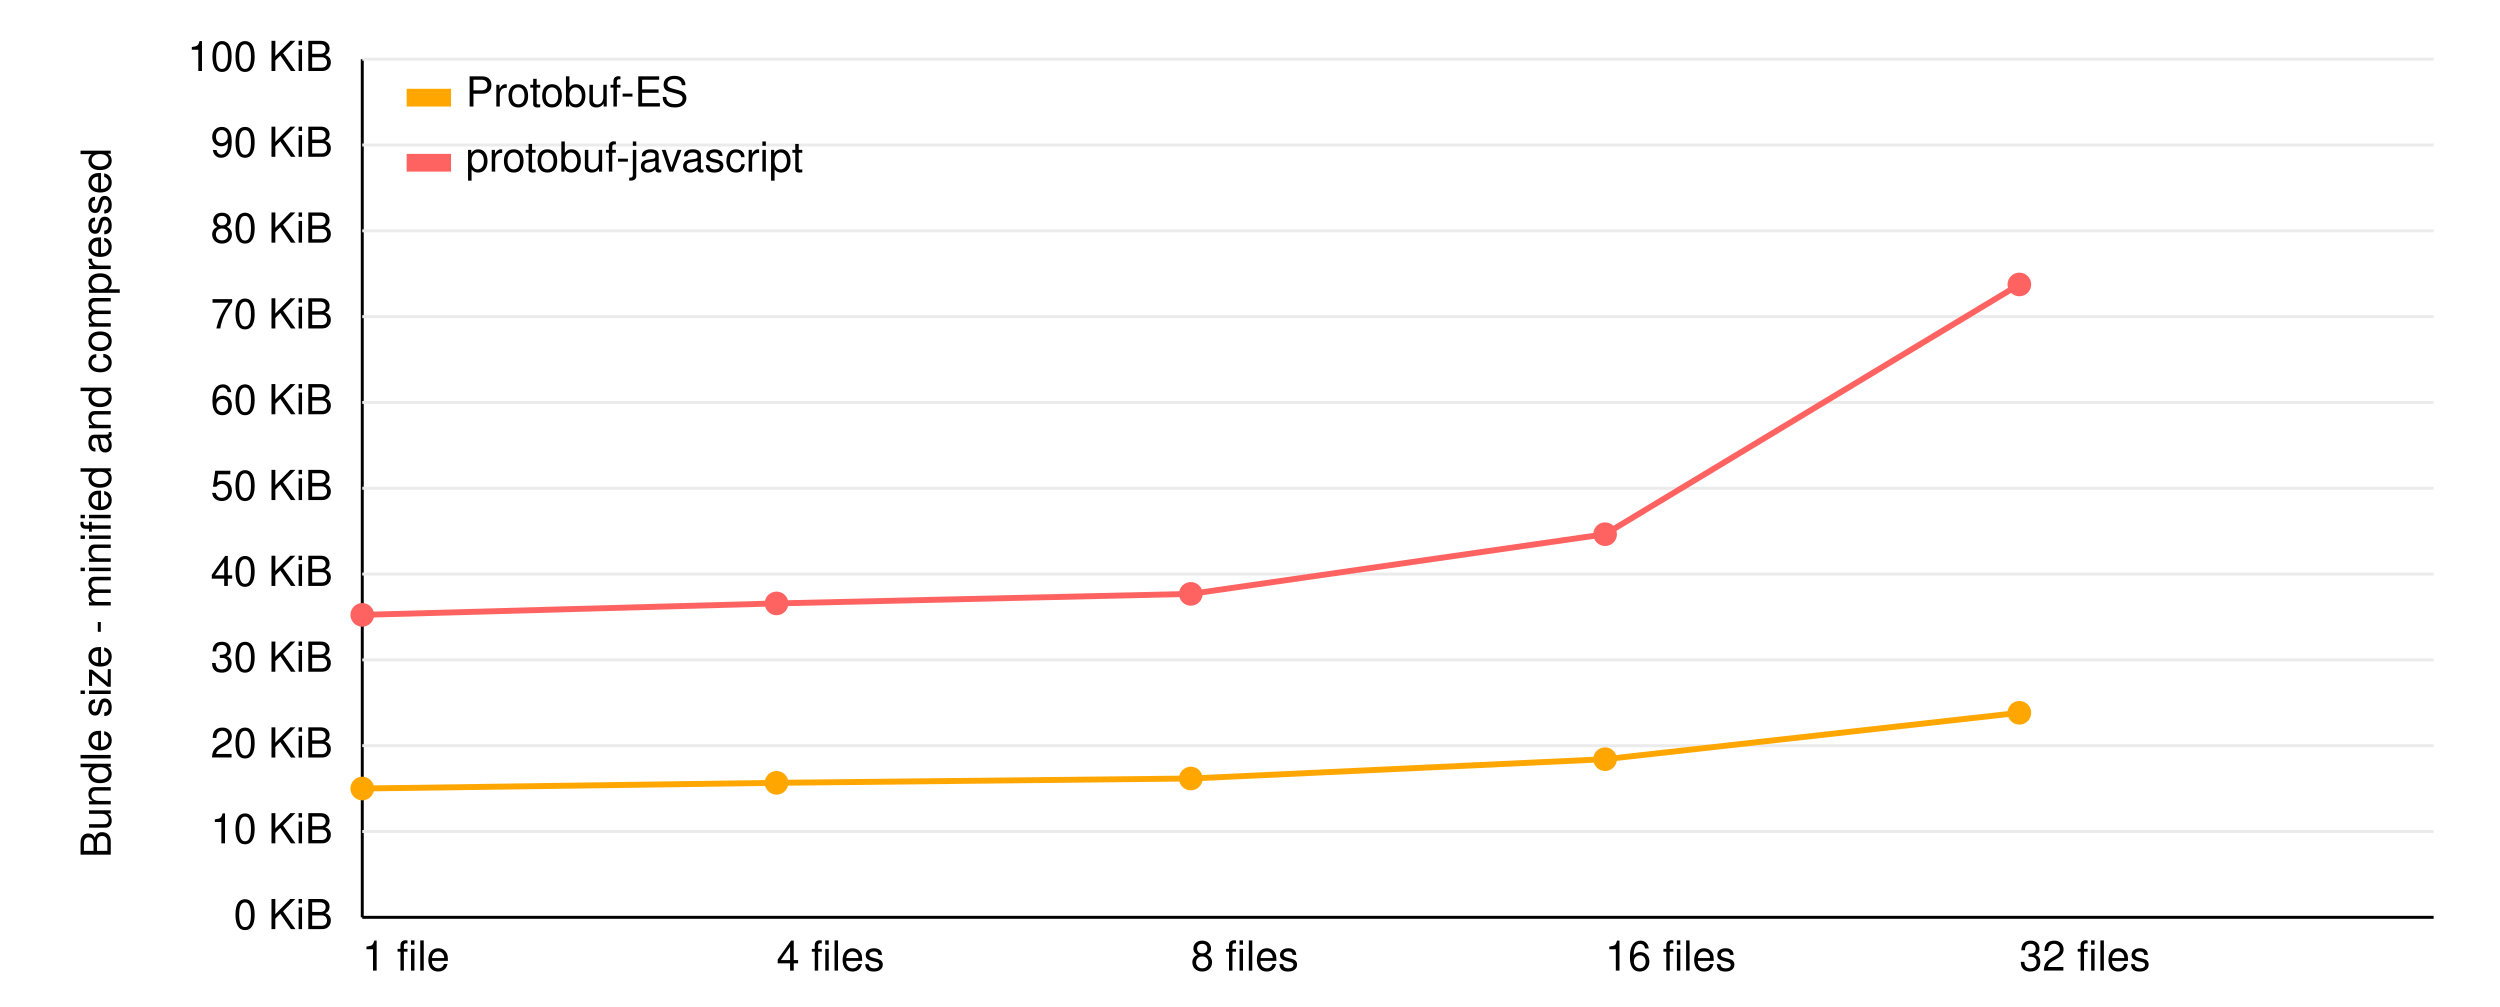
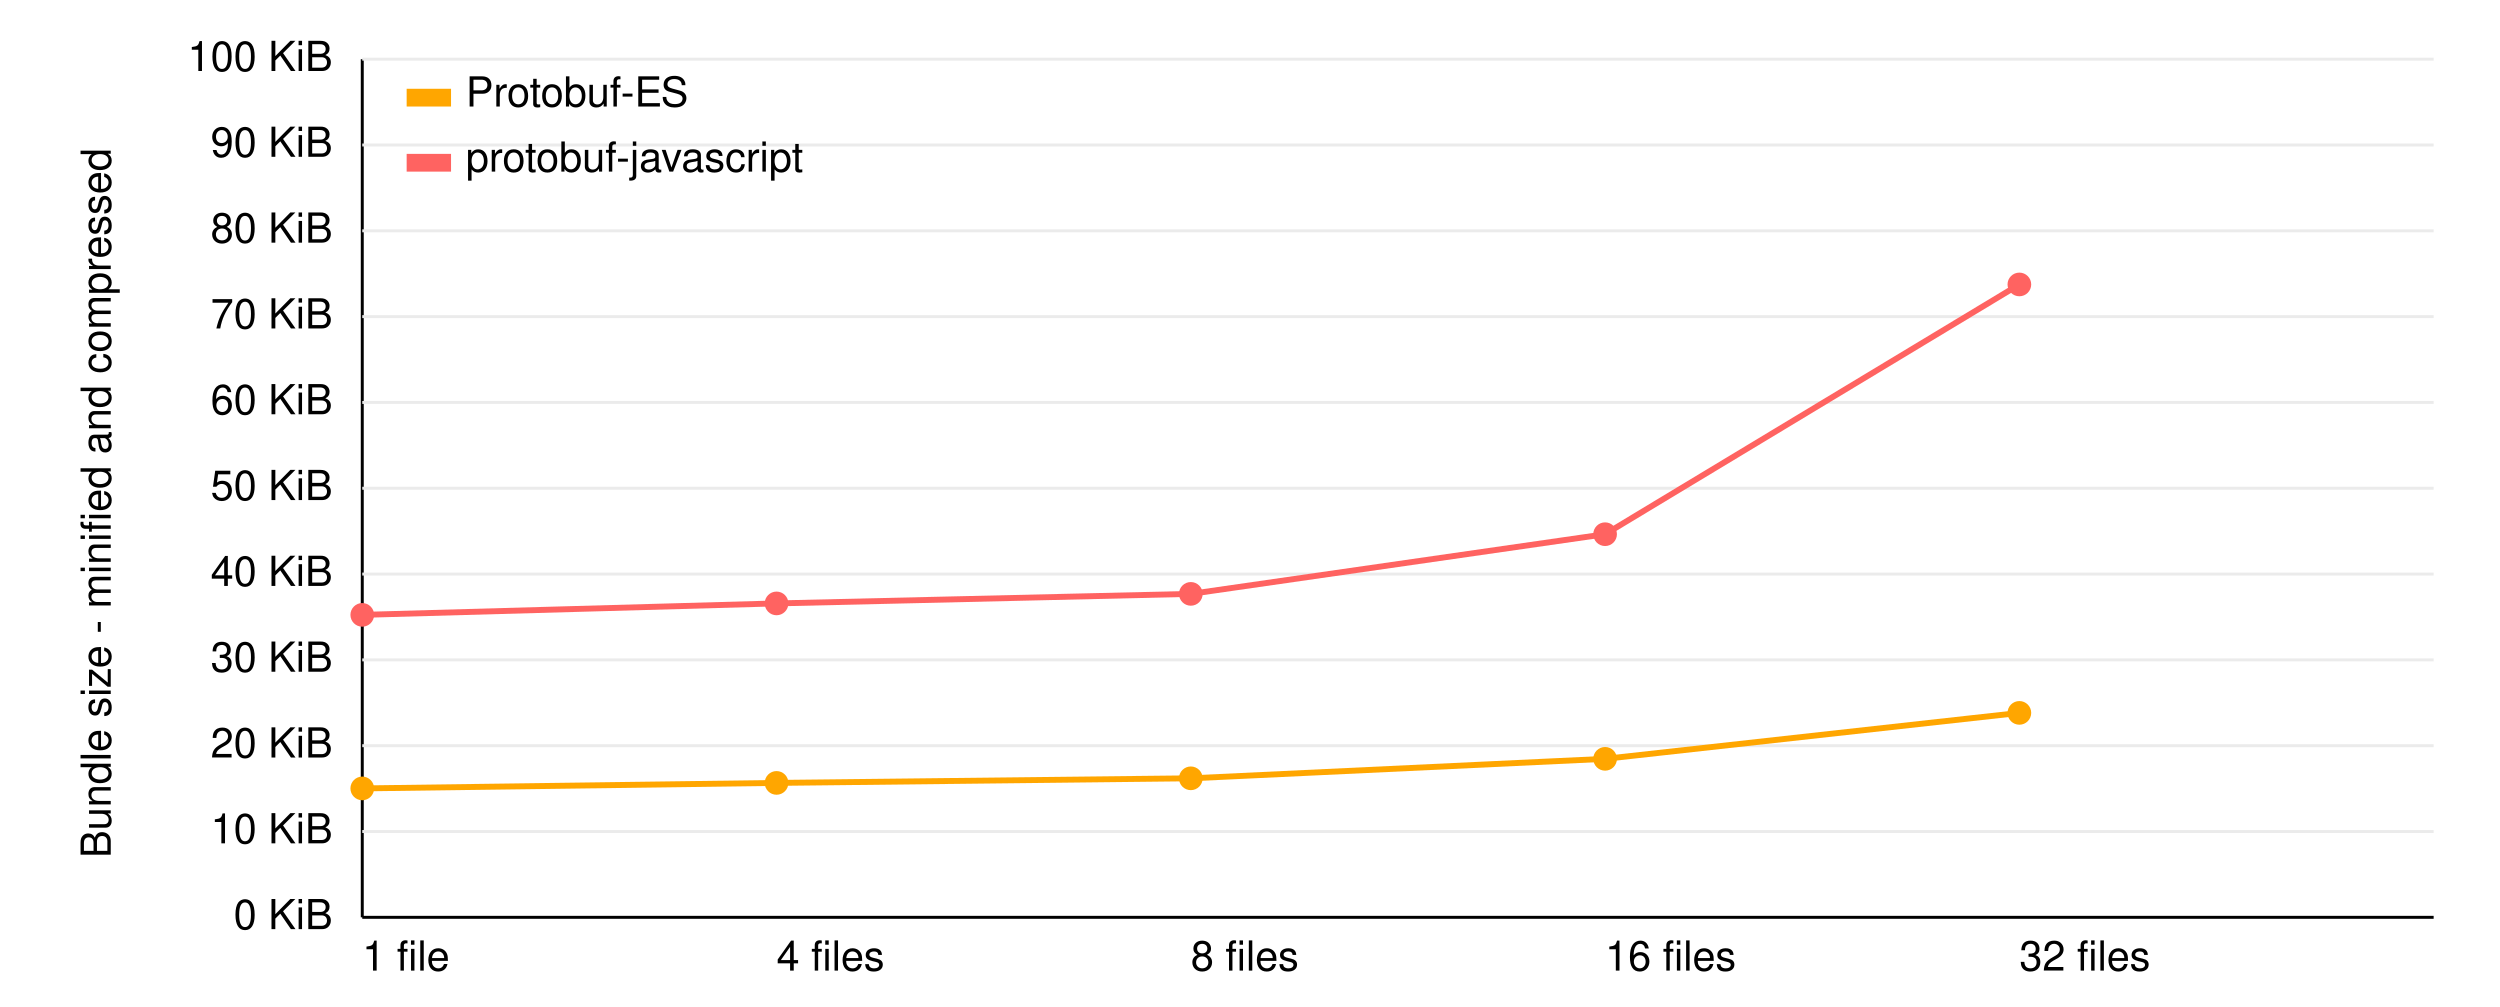
<svg xmlns="http://www.w3.org/2000/svg" version="1.1" width="820px" height="330px" viewBox="0 0 820 340" class="chart">
  <style>
      
      text {
        font: 14px Verdana, Helvetica, Arial, sans-serif;
      }
      
    </style>
  <g transform="translate(110,310)">
    <line y1="0" x2="700" stroke="black" />
    <text x="0" y="18" text-anchor="start">1 file</text>
    <text x="140" y="18" text-anchor="start">4 files</text>
    <text x="280" y="18" text-anchor="start">8 files</text>
    <text x="420" y="18" text-anchor="start">16 files</text>
    <text x="560" y="18" text-anchor="start">32 files</text>
  </g>
  <g transform="translate(110, 20)">
    <line x1="0" x2="0" y1="0" y2="290" stroke="black" />
    <g transform="rotate(-90), translate(-150,-85)">
      <text text-anchor="middle">Bundle size - minified and compressed</text>
    </g>
    <text x="-10" y="4" text-anchor="end">100 KiB</text>
    <line x1="0" x2="700" y1="0" y2="0" stroke="#ebebeb" />
    <text x="-10" y="33" text-anchor="end">90 KiB</text>
    <line x1="0" x2="700" y1="29" y2="29" stroke="#ebebeb" />
    <text x="-10" y="62" text-anchor="end">80 KiB</text>
    <line x1="0" x2="700" y1="58" y2="58" stroke="#ebebeb" />
    <text x="-10" y="91" text-anchor="end">70 KiB</text>
    <line x1="0" x2="700" y1="87" y2="87" stroke="#ebebeb" />
    <text x="-10" y="120" text-anchor="end">60 KiB</text>
    <line x1="0" x2="700" y1="116" y2="116" stroke="#ebebeb" />
    <text x="-10" y="149" text-anchor="end">50 KiB</text>
    <line x1="0" x2="700" y1="145" y2="145" stroke="#ebebeb" />
    <text x="-10" y="178" text-anchor="end">40 KiB</text>
    <line x1="0" x2="700" y1="174" y2="174" stroke="#ebebeb" />
    <text x="-10" y="207" text-anchor="end">30 KiB</text>
    <line x1="0" x2="700" y1="203" y2="203" stroke="#ebebeb" />
    <text x="-10" y="236" text-anchor="end">20 KiB</text>
    <line x1="0" x2="700" y1="232" y2="232" stroke="#ebebeb" />
    <text x="-10" y="265" text-anchor="end">10 KiB</text>
    <line x1="0" x2="700" y1="261" y2="261" stroke="#ebebeb" />
    <text x="-10" y="294" text-anchor="end">0 KiB</text>
  </g>
  <g transform="translate(110, 20)">
-     <polyline fill="none" stroke="#ffa600" stroke-width="2" points="0,246.472 140,244.546 280,243.087 420,236.56 560,220.876">
+     <polyline fill="none" stroke="#ffa600" stroke-width="2" points="0,246.435 140,244.577 280,243.022 420,236.438 560,220.913">
    </polyline>
-     <circle cx="0" cy="246.472" r="4" fill="#ffa600" />
-     <circle cx="140" cy="244.546" r="4" fill="#ffa600" />
-     <circle cx="280" cy="243.087" r="4" fill="#ffa600" />
-     <circle cx="420" cy="236.56" r="4" fill="#ffa600" />
-     <circle cx="560" cy="220.876" r="4" fill="#ffa600" />
+     <circle cx="0" cy="246.435" r="4" fill="#ffa600" />
+     <circle cx="140" cy="244.577" r="4" fill="#ffa600" />
+     <circle cx="280" cy="243.022" r="4" fill="#ffa600" />
+     <circle cx="420" cy="236.438" r="4" fill="#ffa600" />
+     <circle cx="560" cy="220.913" r="4" fill="#ffa600" />
  </g>
  <g transform="translate(110, 20)">
    <polyline fill="none" stroke="#ff6361" stroke-width="2" points="0,187.789 140,183.918 280,180.695 420,160.528 560,76.125">
    </polyline>
    <circle cx="0" cy="187.789" r="4" fill="#ff6361" />
    <circle cx="140" cy="183.918" r="4" fill="#ff6361" />
    <circle cx="280" cy="180.695" r="4" fill="#ff6361" />
    <circle cx="420" cy="160.528" r="4" fill="#ff6361" />
    <circle cx="560" cy="76.125" r="4" fill="#ff6361" />
  </g>
  <g transform="translate(125, 30)">
    <g transform="translate(0, 0)">
      <rect width="15" height="6" fill="#ffa600" />
      <text x="20" y="6">Protobuf-ES</text>
    </g>
    <g transform="translate(0, 22)">
      <rect width="15" height="6" fill="#ff6361" />
      <text x="20" y="6">protobuf-javascript</text>
    </g>
  </g>
</svg>
